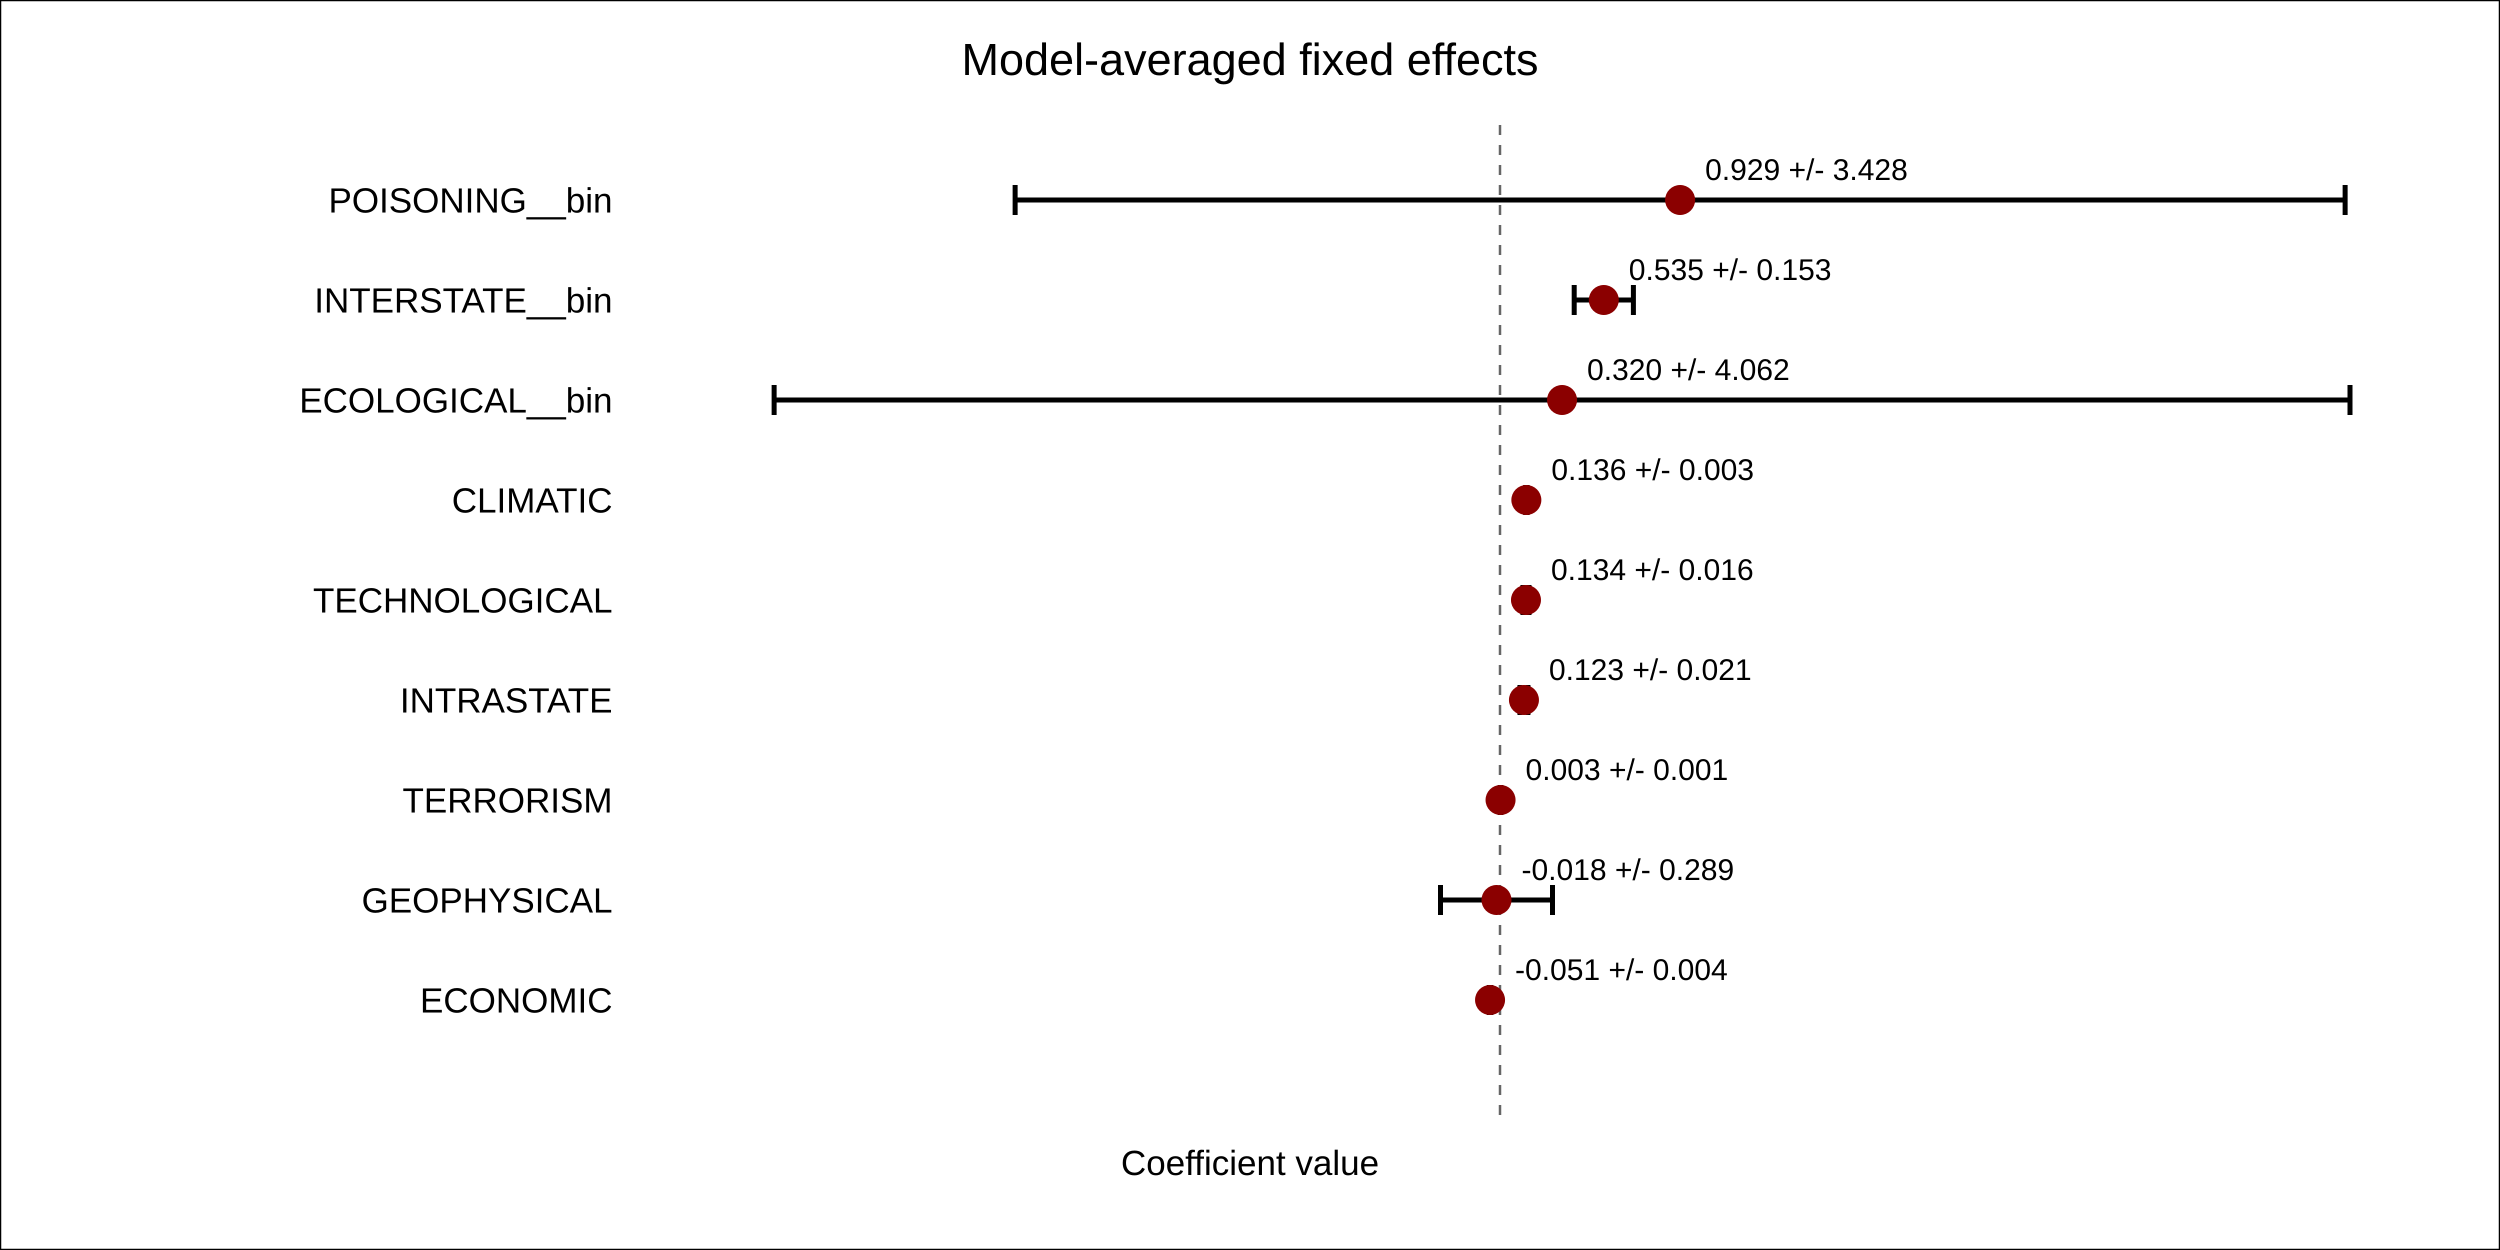
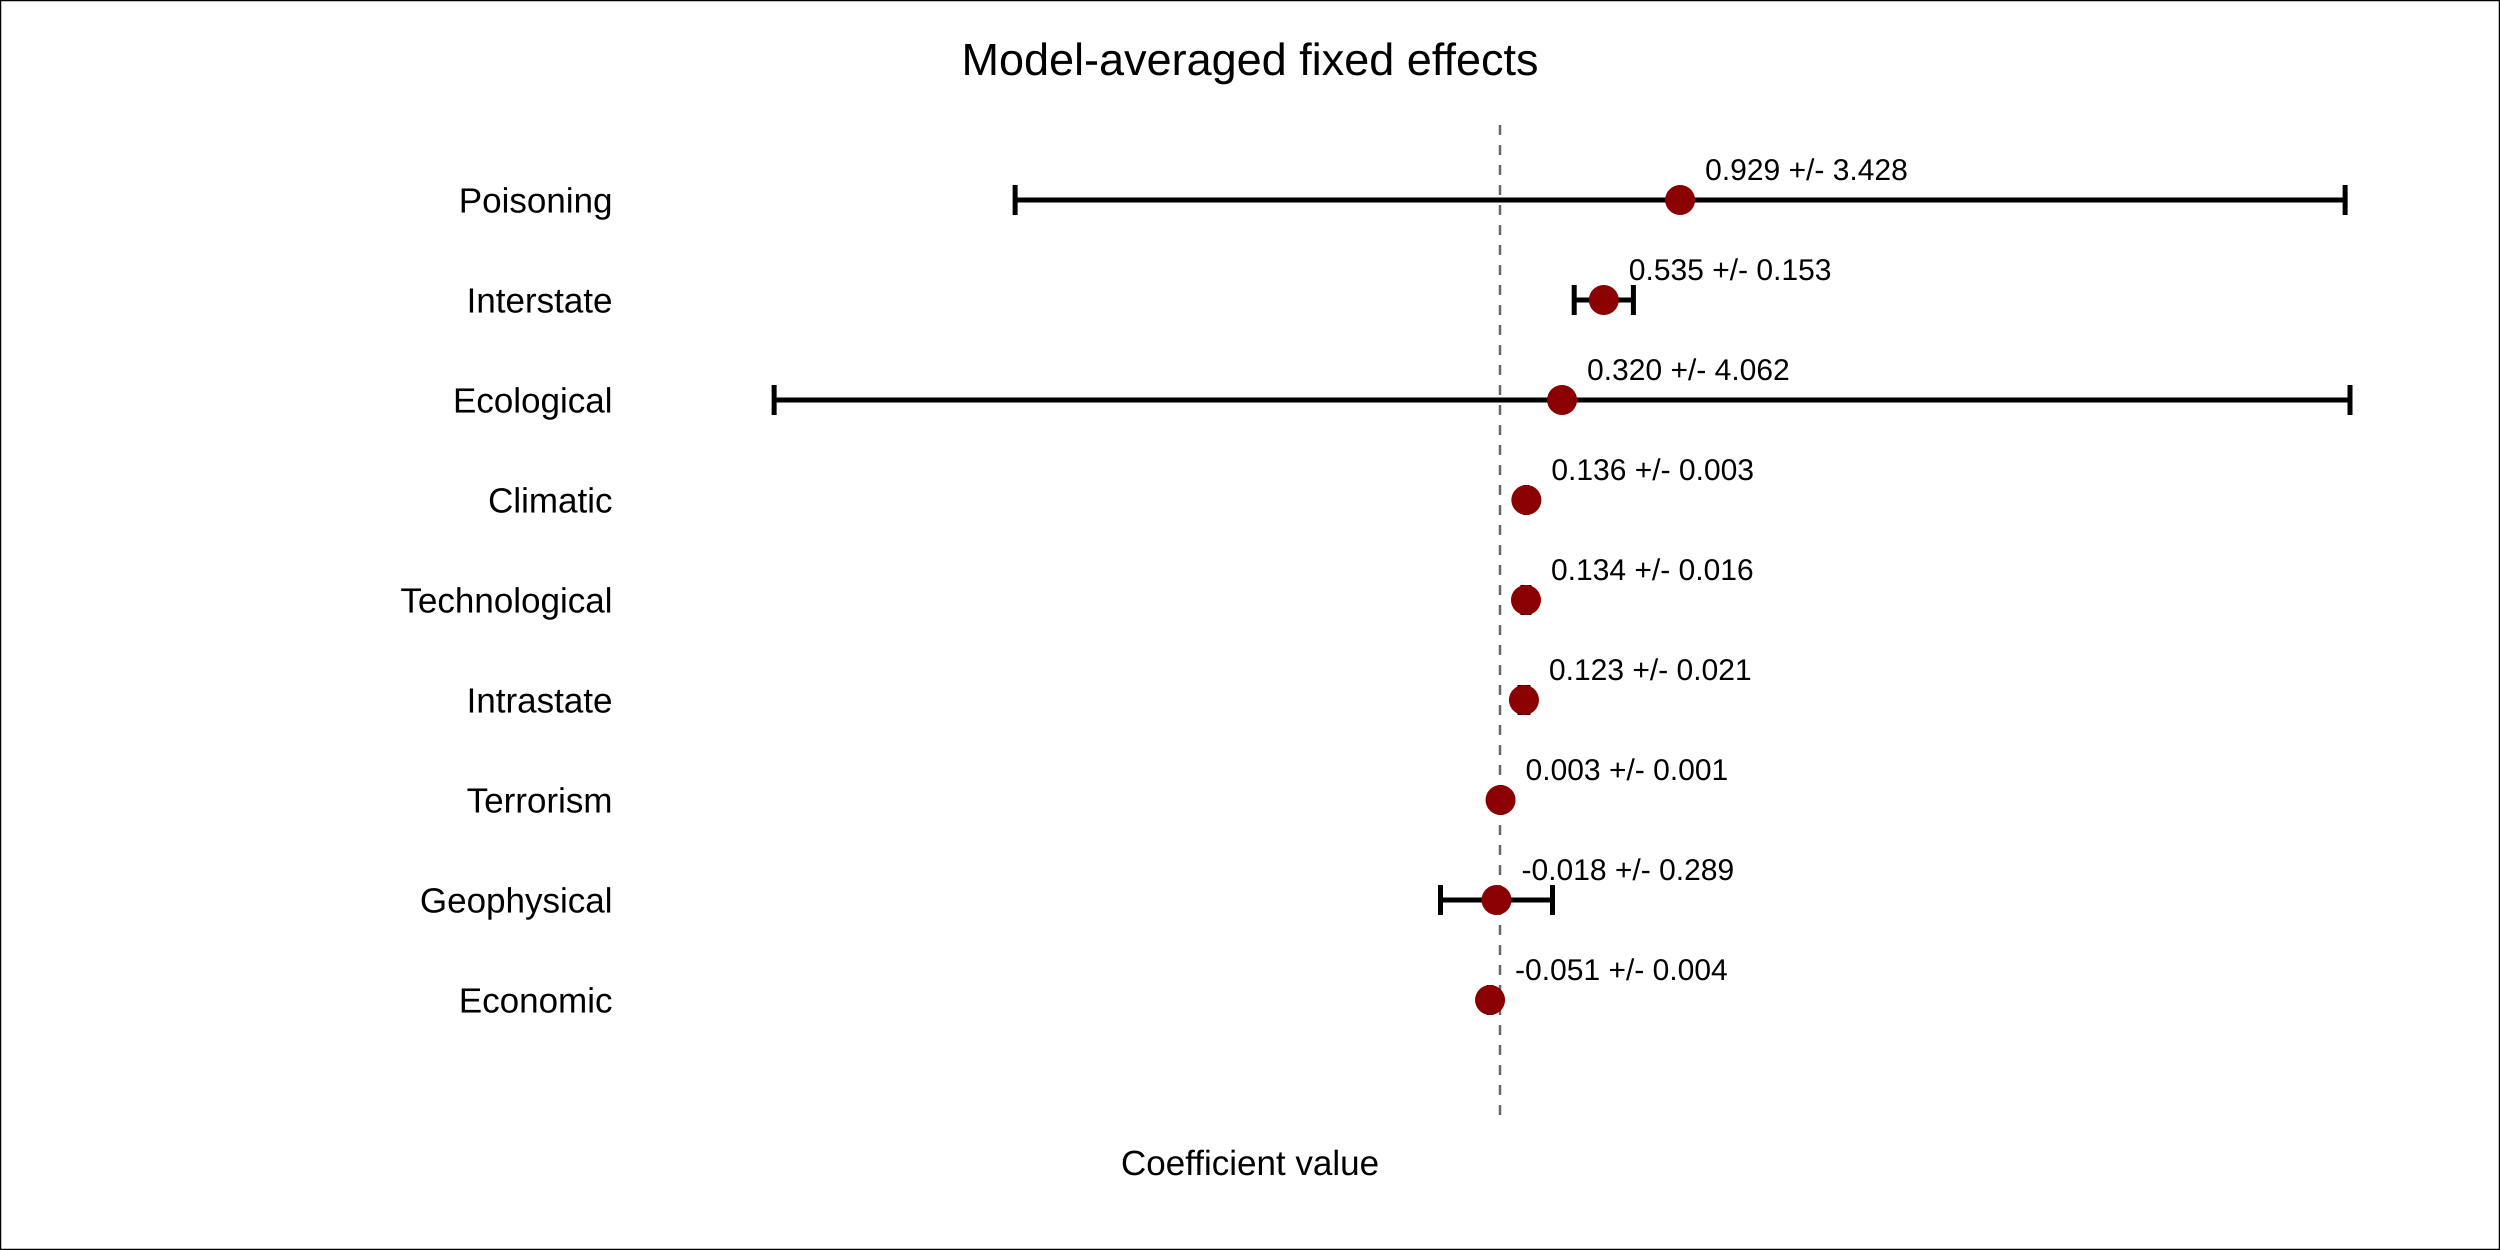
<svg xmlns="http://www.w3.org/2000/svg" width="1000" height="500">
  <style>
        text { font-family: Arial, sans-serif; }
    </style>
  <rect x="0" y="0" width="1000" height="500" fill="white" stroke="black" stroke-width="1" />
  <line x1="600.00" y1="50" x2="600.00" y2="450" stroke="#666" stroke-width="1" stroke-dasharray="4 4" />
  <text x="500.0" y="30.0" text-anchor="middle" font-size="18">Model-averaged fixed effects</text>
  <text x="500.0" y="470.0" text-anchor="middle" font-size="14">Coefficient value</text>
-   <text x="245" y="85" text-anchor="end" font-size="14">POISONING__bin</text>
+   <text x="245" y="85" text-anchor="end" font-size="14">Poisoning</text>
  <line x1="406.05" y1="80" x2="938.05" y2="80" stroke="#000" stroke-width="2" />
  <line x1="406.05" y1="74" x2="406.05" y2="86" stroke="#000" stroke-width="2" />
  <line x1="938.05" y1="74" x2="938.05" y2="86" stroke="#000" stroke-width="2" />
  <circle cx="672.05" cy="80" r="6" fill="#8b0000" />
  <text x="682.05" y="72" font-size="12">0.929 +/- 3.428</text>
-   <text x="245" y="125" text-anchor="end" font-size="14">INTERSTATE__bin</text>
+   <text x="245" y="125" text-anchor="end" font-size="14">Interstate</text>
  <line x1="629.68" y1="120" x2="653.36" y2="120" stroke="#000" stroke-width="2" />
  <line x1="629.68" y1="114" x2="629.68" y2="126" stroke="#000" stroke-width="2" />
  <line x1="653.36" y1="114" x2="653.36" y2="126" stroke="#000" stroke-width="2" />
  <circle cx="641.52" cy="120" r="6" fill="#8b0000" />
  <text x="651.52" y="112" font-size="12">0.535 +/- 0.153</text>
-   <text x="245" y="165" text-anchor="end" font-size="14">ECOLOGICAL__bin</text>
+   <text x="245" y="165" text-anchor="end" font-size="14">Ecological</text>
  <line x1="309.65" y1="160" x2="940.00" y2="160" stroke="#000" stroke-width="2" />
  <line x1="309.65" y1="154" x2="309.65" y2="166" stroke="#000" stroke-width="2" />
  <line x1="940.00" y1="154" x2="940.00" y2="166" stroke="#000" stroke-width="2" />
  <circle cx="624.82" cy="160" r="6" fill="#8b0000" />
  <text x="634.82" y="152" font-size="12">0.320 +/- 4.062</text>
-   <text x="245" y="205" text-anchor="end" font-size="14">CLIMATIC</text>
+   <text x="245" y="205" text-anchor="end" font-size="14">Climatic</text>
  <line x1="610.29" y1="200" x2="610.80" y2="200" stroke="#000" stroke-width="2" />
  <line x1="610.29" y1="194" x2="610.29" y2="206" stroke="#000" stroke-width="2" />
  <line x1="610.80" y1="194" x2="610.80" y2="206" stroke="#000" stroke-width="2" />
  <circle cx="610.54" cy="200" r="6" fill="#8b0000" />
  <text x="620.54" y="192" font-size="12">0.136 +/- 0.003</text>
-   <text x="245" y="245" text-anchor="end" font-size="14">TECHNOLOGICAL</text>
+   <text x="245" y="245" text-anchor="end" font-size="14">Technological</text>
  <line x1="609.18" y1="240" x2="611.60" y2="240" stroke="#000" stroke-width="2" />
  <line x1="609.18" y1="234" x2="609.18" y2="246" stroke="#000" stroke-width="2" />
  <line x1="611.60" y1="234" x2="611.60" y2="246" stroke="#000" stroke-width="2" />
  <circle cx="610.39" cy="240" r="6" fill="#8b0000" />
  <text x="620.39" y="232" font-size="12">0.134 +/- 0.016</text>
-   <text x="245" y="285" text-anchor="end" font-size="14">INTRASTATE</text>
+   <text x="245" y="285" text-anchor="end" font-size="14">Intrastate</text>
  <line x1="607.99" y1="280" x2="611.18" y2="280" stroke="#000" stroke-width="2" />
  <line x1="607.99" y1="274" x2="607.99" y2="286" stroke="#000" stroke-width="2" />
  <line x1="611.18" y1="274" x2="611.18" y2="286" stroke="#000" stroke-width="2" />
  <circle cx="609.58" cy="280" r="6" fill="#8b0000" />
  <text x="619.58" y="272" font-size="12">0.123 +/- 0.021</text>
-   <text x="245" y="325" text-anchor="end" font-size="14">TERRORISM</text>
+   <text x="245" y="325" text-anchor="end" font-size="14">Terrorism</text>
  <line x1="600.14" y1="320" x2="600.29" y2="320" stroke="#000" stroke-width="2" />
  <line x1="600.14" y1="314" x2="600.14" y2="326" stroke="#000" stroke-width="2" />
  <line x1="600.29" y1="314" x2="600.29" y2="326" stroke="#000" stroke-width="2" />
  <circle cx="600.22" cy="320" r="6" fill="#8b0000" />
  <text x="610.22" y="312" font-size="12">0.003 +/- 0.001</text>
-   <text x="245" y="365" text-anchor="end" font-size="14">GEOPHYSICAL</text>
+   <text x="245" y="365" text-anchor="end" font-size="14">Geophysical</text>
  <line x1="576.20" y1="360" x2="621.00" y2="360" stroke="#000" stroke-width="2" />
  <line x1="576.20" y1="354" x2="576.20" y2="366" stroke="#000" stroke-width="2" />
  <line x1="621.00" y1="354" x2="621.00" y2="366" stroke="#000" stroke-width="2" />
  <circle cx="598.60" cy="360" r="6" fill="#8b0000" />
  <text x="608.60" y="352" font-size="12">-0.018 +/- 0.289</text>
-   <text x="245" y="405" text-anchor="end" font-size="14">ECONOMIC</text>
+   <text x="245" y="405" text-anchor="end" font-size="14">Economic</text>
  <line x1="595.74" y1="400" x2="596.30" y2="400" stroke="#000" stroke-width="2" />
  <line x1="595.74" y1="394" x2="595.74" y2="406" stroke="#000" stroke-width="2" />
  <line x1="596.30" y1="394" x2="596.30" y2="406" stroke="#000" stroke-width="2" />
  <circle cx="596.02" cy="400" r="6" fill="#8b0000" />
  <text x="606.02" y="392" font-size="12">-0.051 +/- 0.004</text>
</svg>
